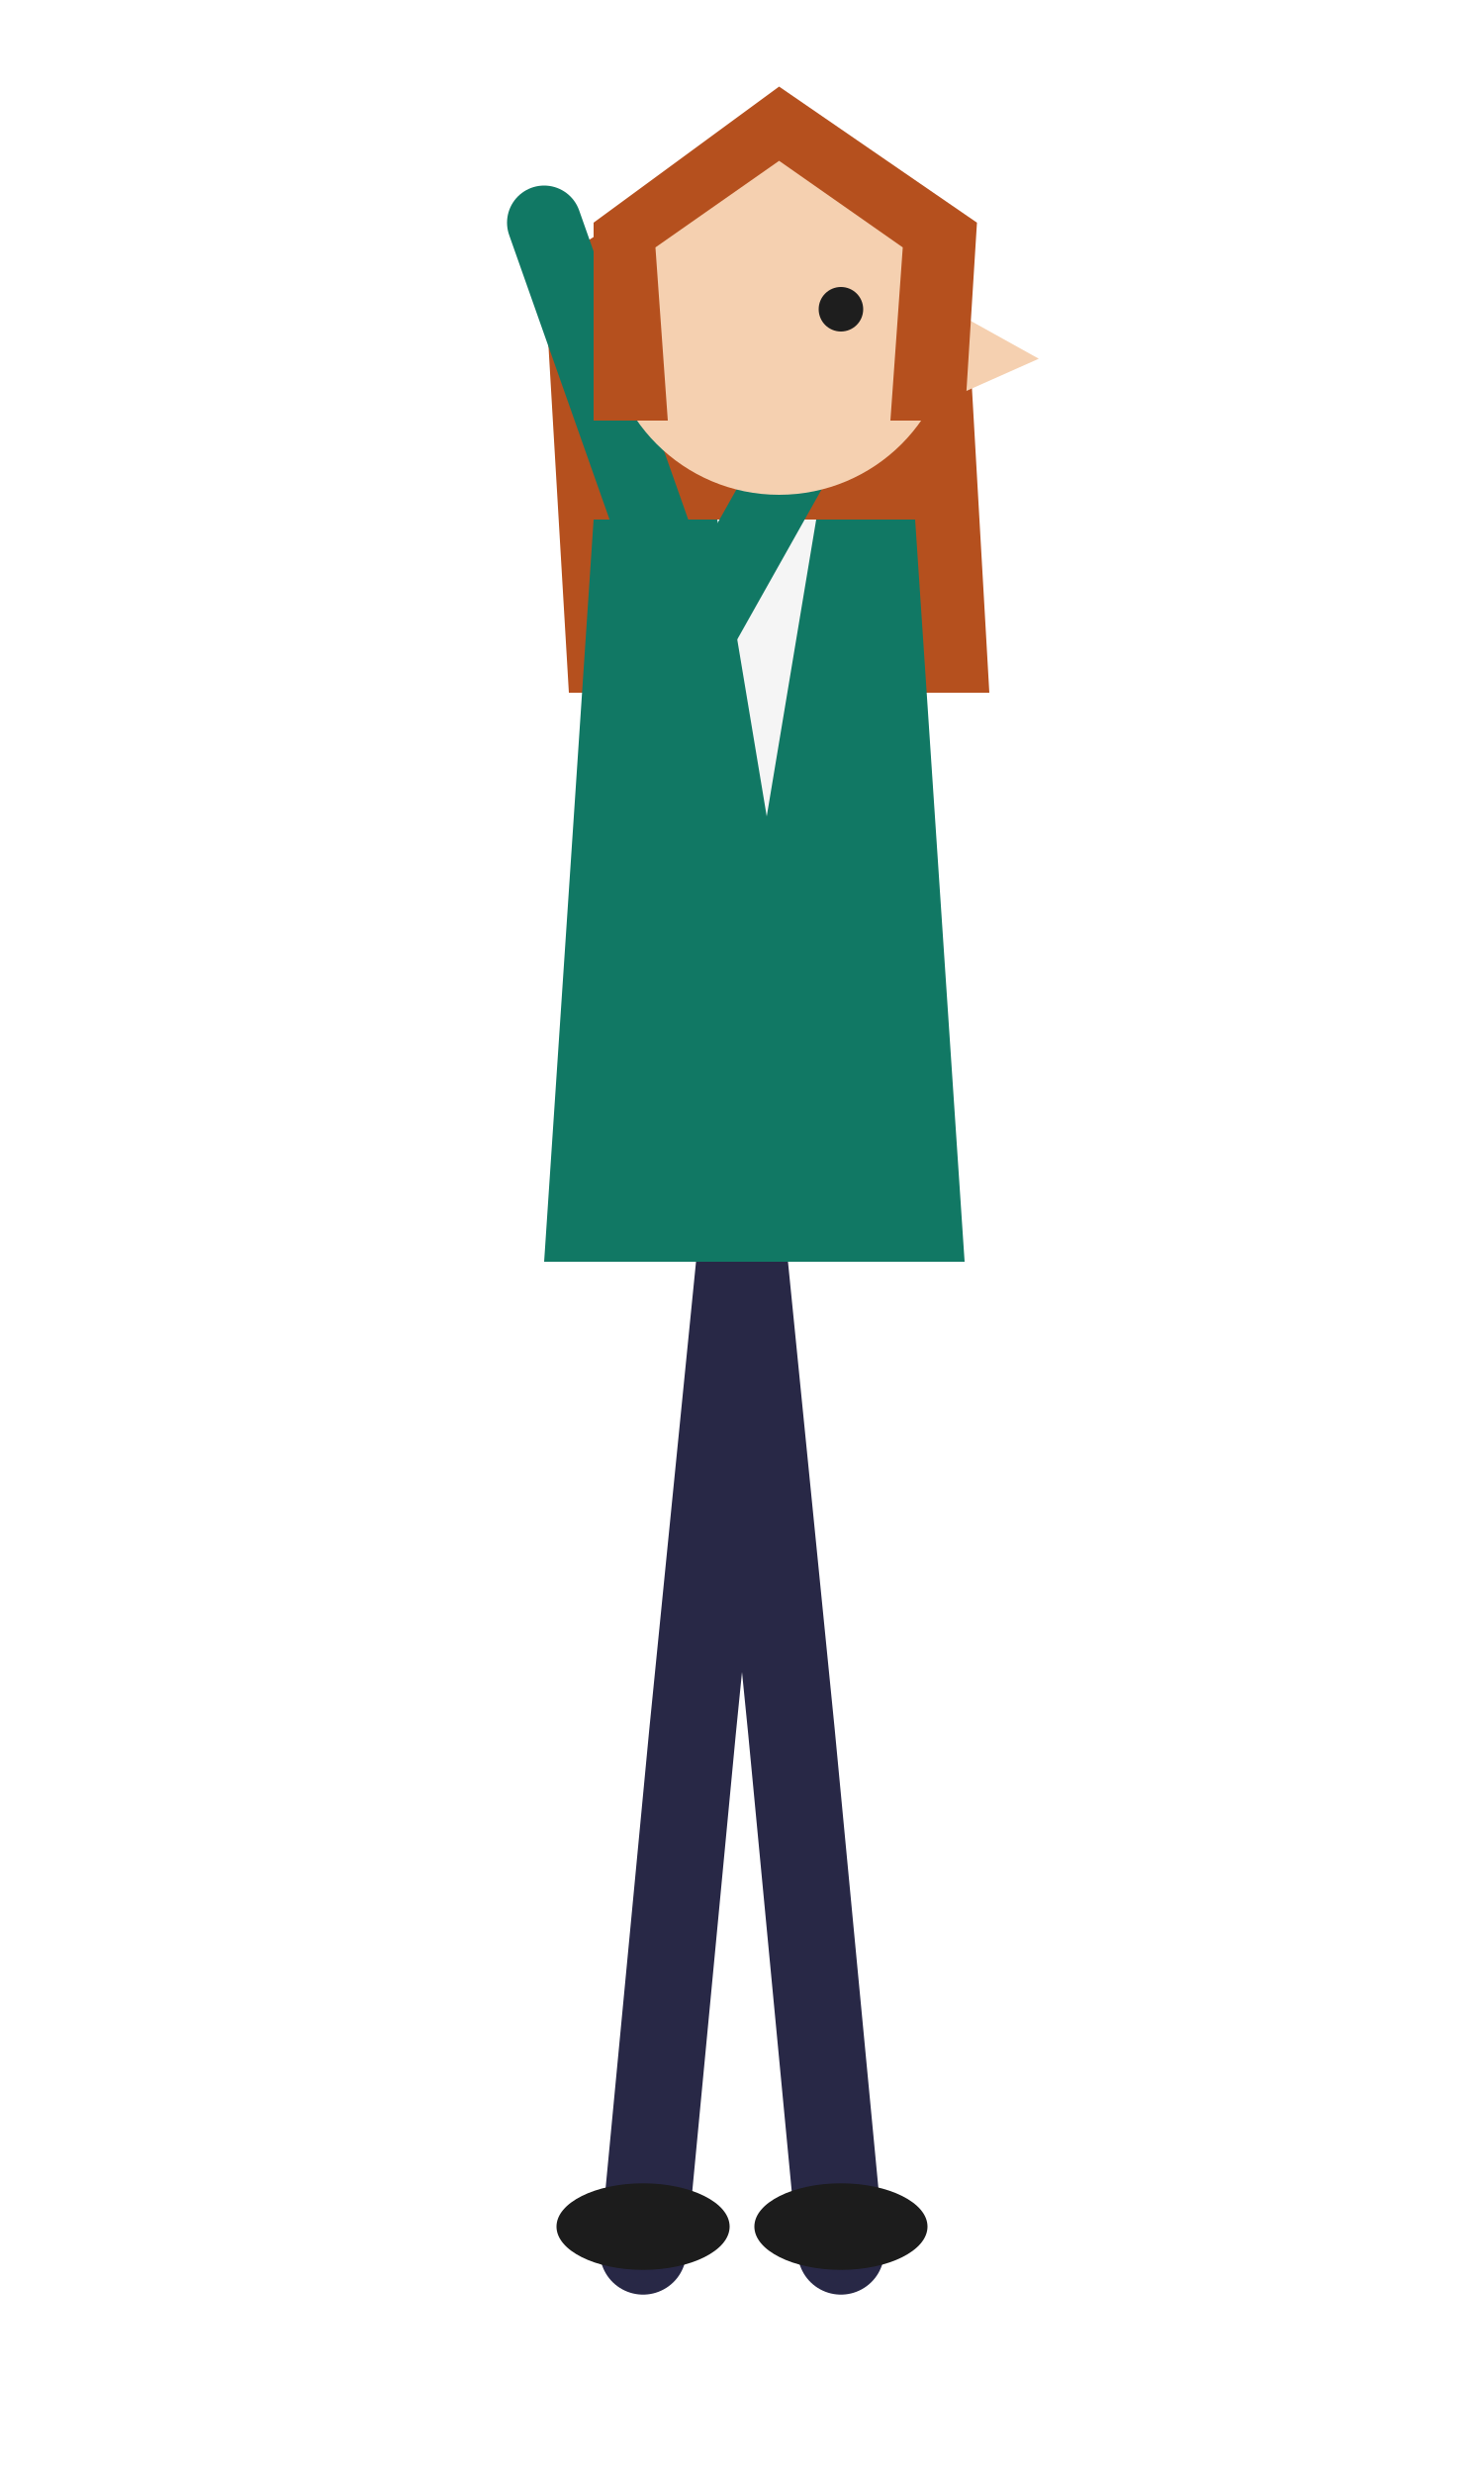
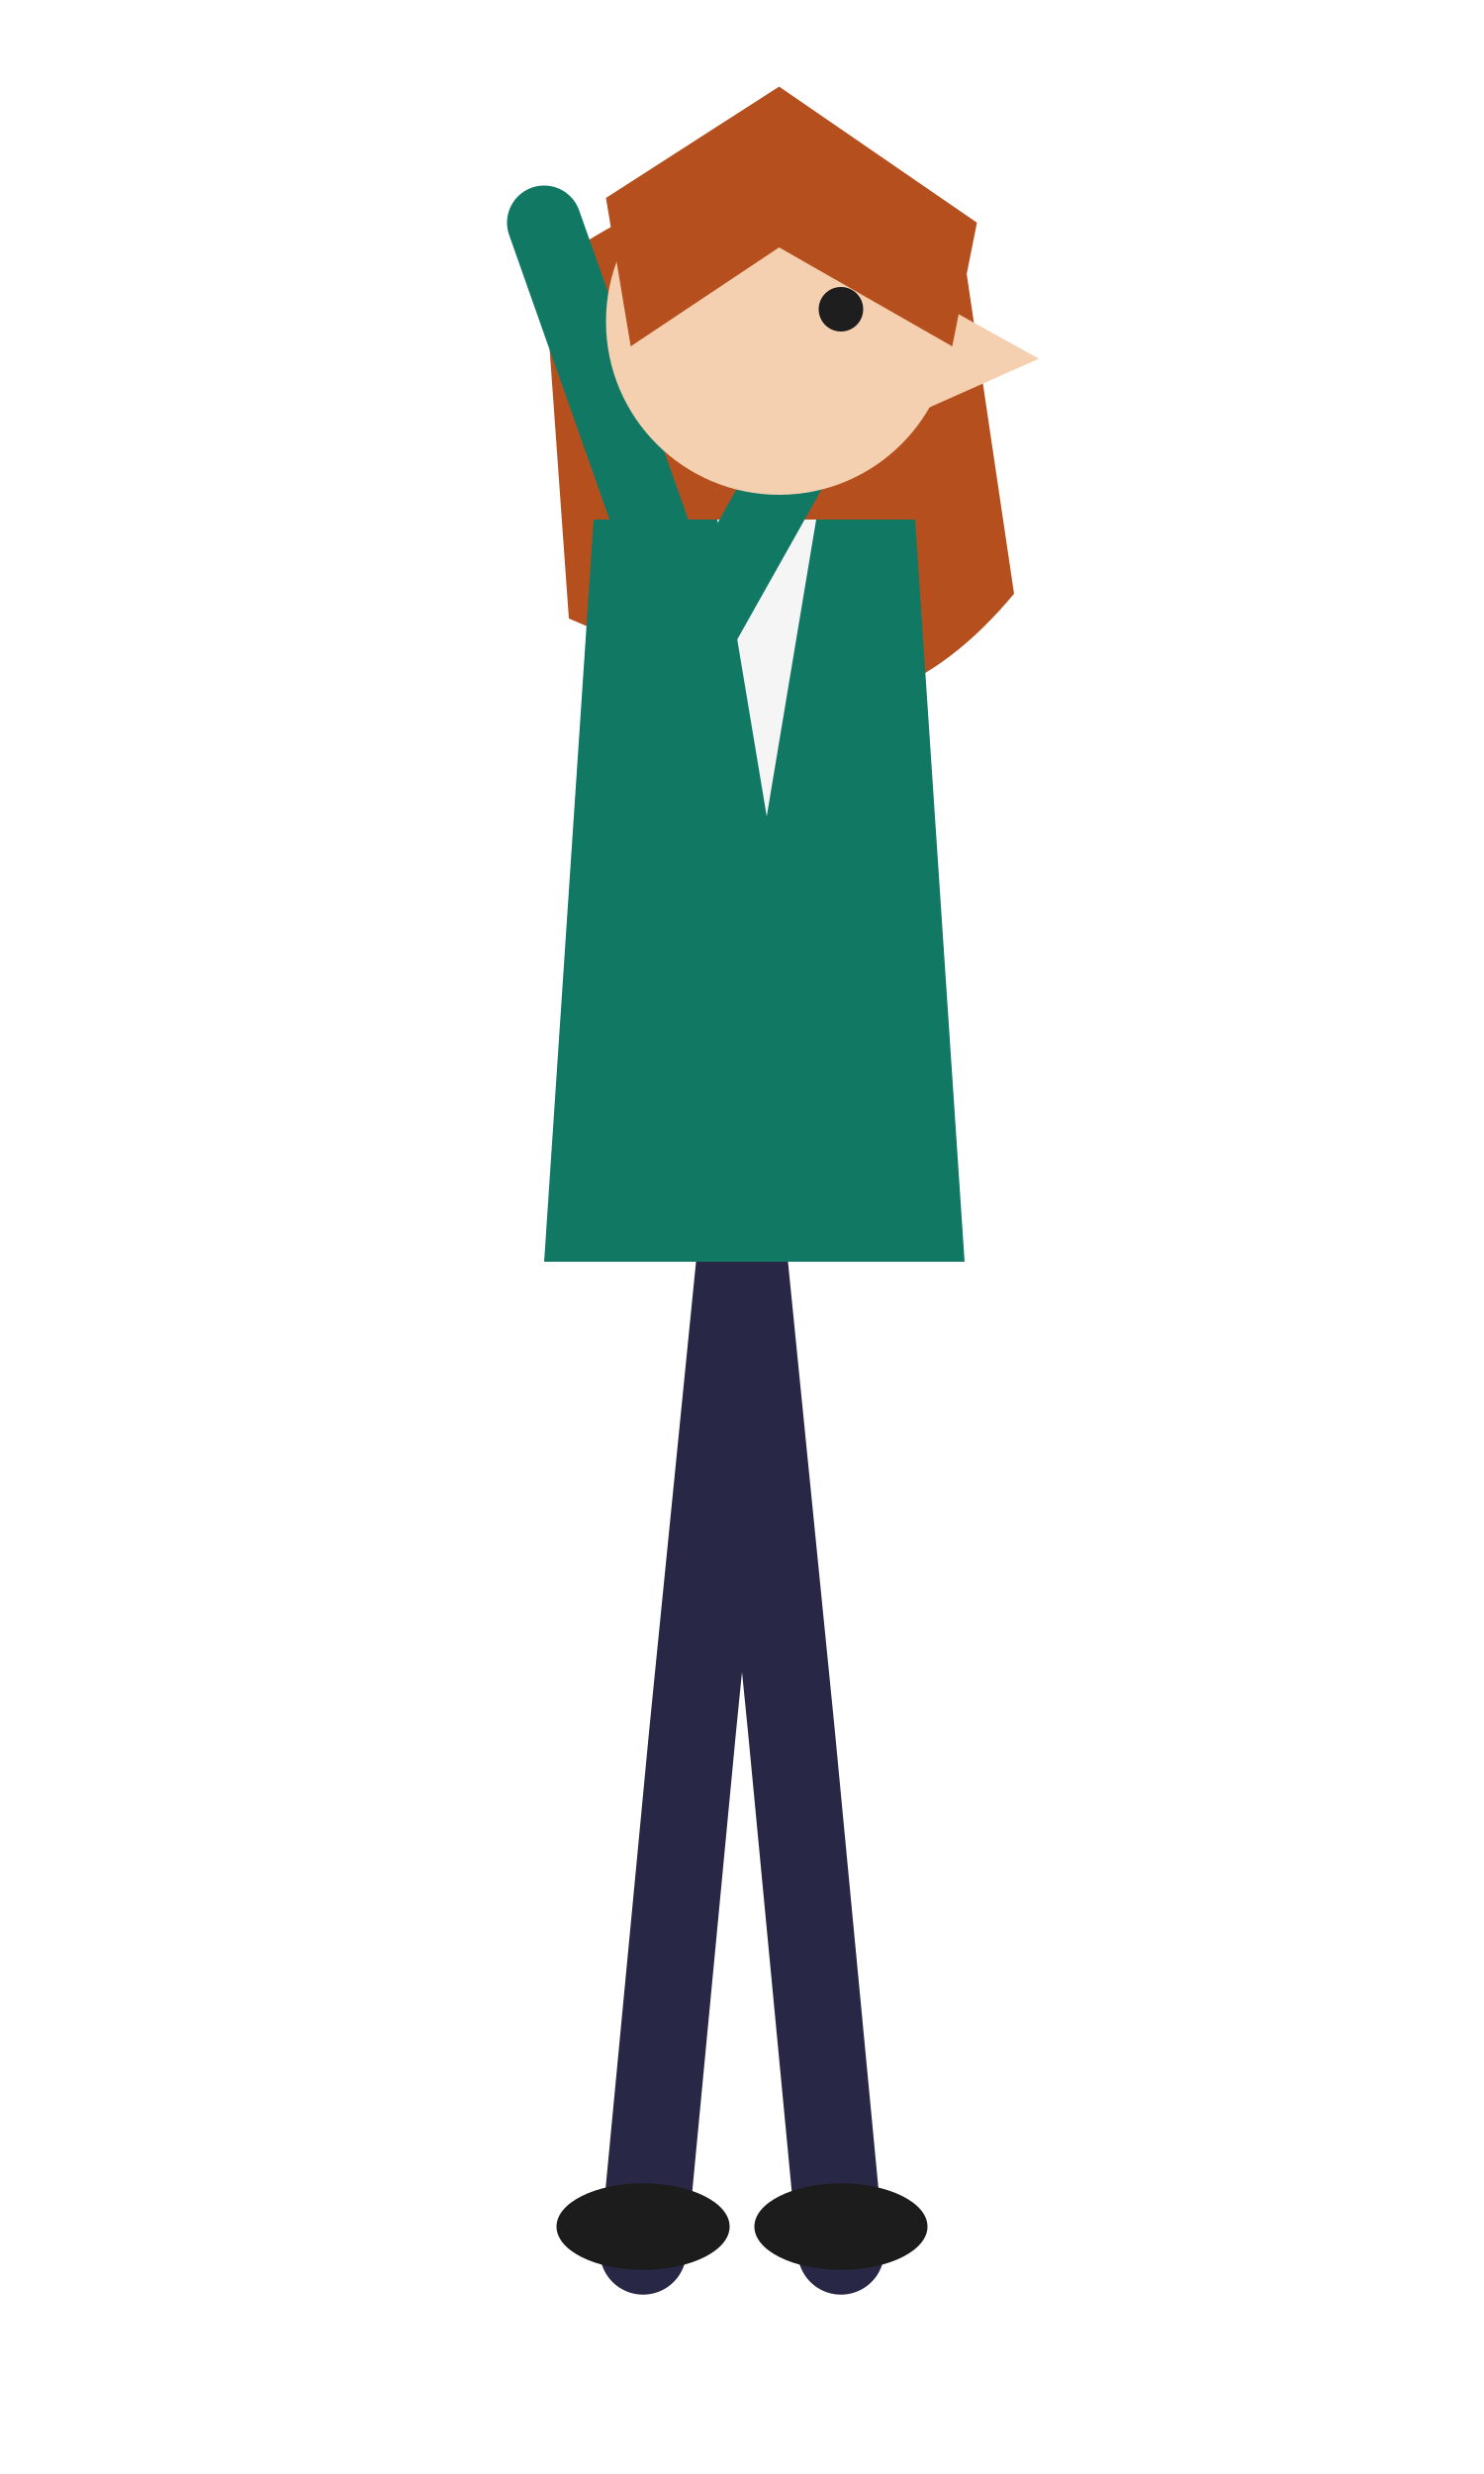
<svg xmlns="http://www.w3.org/2000/svg" viewBox="0 0 120 200" width="120" height="200">
-   <path d="M44 22 Q60 9 78 21 L80 56 L46 56 Z" fill="#b5501e" />
+   <path d="M44 22 Q60 9 78 21 L82 48 Q72 60 60 56 L46 50 Z" fill="#b5501e" />
  <g stroke="#282846" stroke-width="7" stroke-linecap="round" fill="none" stroke-linejoin="round">
    <path d="M60 100 L64 140 L68 182 M60 100 L56 140 L52 182" />
  </g>
  <ellipse cx="68" cy="180" rx="7" ry="3.5" fill="#1c1c1c" />
  <ellipse cx="52" cy="180" rx="7" ry="3.5" fill="#1c1c1c" />
  <path d="M48 42 L74 42 L78 102 L44 102 Z" fill="#117864" />
  <path d="M58 42 L66 42 L62 66 Z" fill="#f5f5f5" />
  <g stroke="#117864" stroke-width="6" stroke-linecap="round" fill="none">
    <path d="M56 52 L44 18 M56 52 L74 20" />
  </g>
  <circle cx="63" cy="26" r="14" fill="#f5d0b0" />
  <path d="M75 24 L84 29 L75 33 Z" fill="#f5d0b0" />
-   <path d="M48 18 L63 7 L79 18 L78 34 L72 34 L73 20 L63 13 L53 20 L54 34 L48 34 Z" fill="#b5501e" />
+   <path d="M49 16 L63 7 L79 18 L77 28 L63 20 L51 28 Z" fill="#b5501e" />
  <circle cx="68" cy="25" r="1.8" fill="#1e1e1e" />
</svg>
